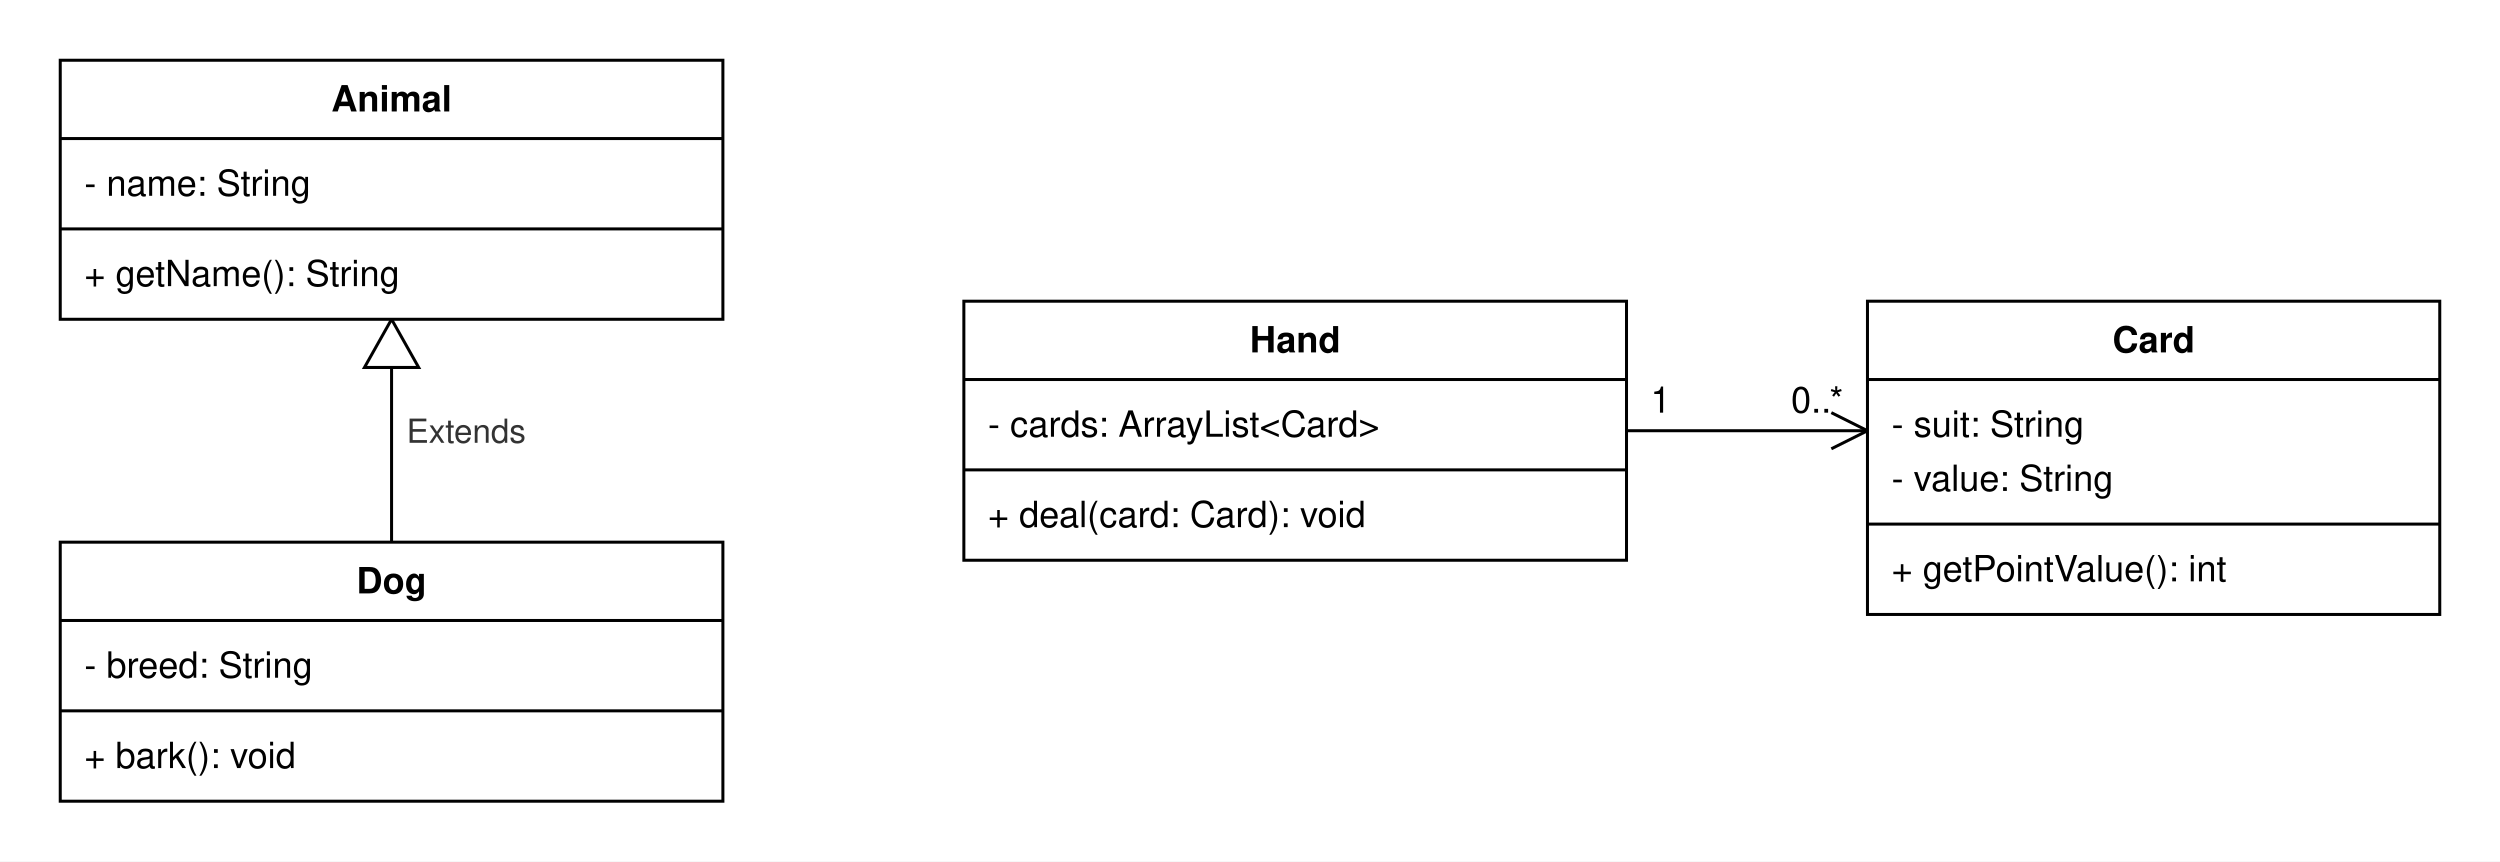
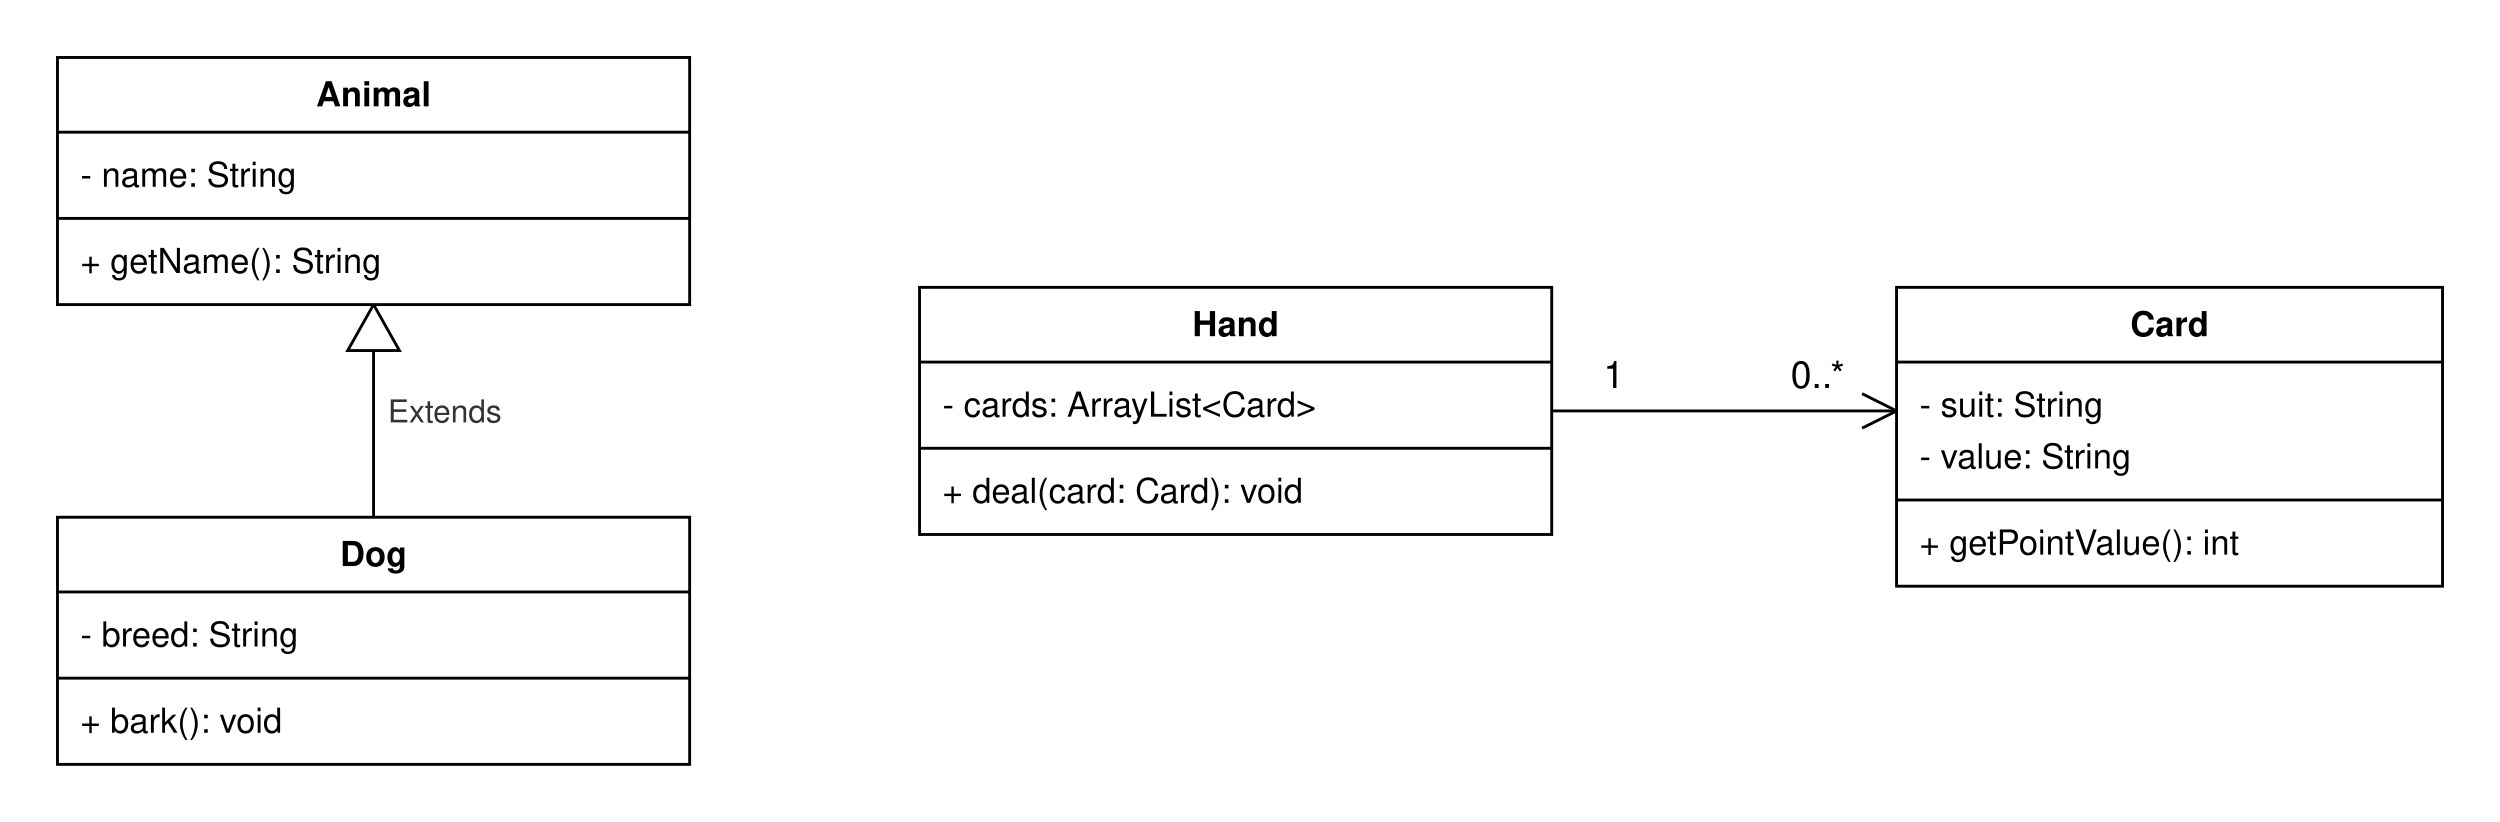
- <svg xmlns="http://www.w3.org/2000/svg" viewBox="0 0 830 286" width="830" height="286" font-family="Helvetica, Arial, sans-serif">
-   <rect x="0" y="0" width="830" height="286" fill="#fff" />
+ <svg xmlns="http://www.w3.org/2000/svg" viewBox="0 0 870 286" width="870" height="286" font-family="Helvetica, Arial, sans-serif">
+   <rect x="0" y="0" width="870" height="286" fill="#fff" />
  <polyline points="130.0,180.0 130.0,122.0" fill="none" stroke="#000" />
  <polygon points="130.0,106.0 139.0,122.0 121.0,122.0" fill="#fff" stroke="#000" />
  <text x="135.0" y="147.0" font-size="11" fill="#333" text-anchor="start">Extends</text>
-   <polyline points="540.0,143.0 620.0,143.0" fill="none" stroke="#000" />
-   <polyline points="608.0,149.0 620.0,143.0 608.0,137.0" fill="none" stroke="#000" />
-   <text x="548.0" y="137.0" font-size="12" fill="#000" text-anchor="start">1</text>
-   <text x="612.0" y="137.0" font-size="12" fill="#000" text-anchor="end">0..*</text>
+   <polyline points="540.0,143.0 660.0,143.0" fill="none" stroke="#000" />
+   <polyline points="648.0,149.0 660.0,143.0 648.0,137.0" fill="none" stroke="#000" />
+   <text x="558.0" y="135.0" font-size="13" fill="#000" text-anchor="start">1</text>
+   <text x="642.0" y="135.0" font-size="13" fill="#000" text-anchor="end">0..*</text>
  <rect x="20.0" y="20.0" width="220.0" height="86.0" fill="#fff" stroke="#000" />
  <text x="130.0" y="37.0" font-size="12" fill="#000" text-anchor="middle" font-weight="bold">Animal</text>
  <line x1="20.0" y1="46.0" x2="240.0" y2="46.0" stroke="#000" />
  <text x="28.0" y="65.0" font-size="12" fill="#000" text-anchor="start">- name: String</text>
  <line x1="20.0" y1="76.0" x2="240.0" y2="76.0" stroke="#000" />
  <text x="28.0" y="95.0" font-size="12" fill="#000" text-anchor="start">+ getName(): String</text>
  <rect x="20.0" y="180.0" width="220.0" height="86.0" fill="#fff" stroke="#000" />
  <text x="130.0" y="197.0" font-size="12" fill="#000" text-anchor="middle" font-weight="bold">Dog</text>
  <line x1="20.0" y1="206.0" x2="240.0" y2="206.0" stroke="#000" />
  <text x="28.0" y="225.0" font-size="12" fill="#000" text-anchor="start">- breed: String</text>
  <line x1="20.0" y1="236.0" x2="240.0" y2="236.0" stroke="#000" />
  <text x="28.0" y="255.0" font-size="12" fill="#000" text-anchor="start">+ bark(): void</text>
  <rect x="320.0" y="100.0" width="220.0" height="86.0" fill="#fff" stroke="#000" />
  <text x="430.0" y="117.0" font-size="12" fill="#000" text-anchor="middle" font-weight="bold">Hand</text>
  <line x1="320.0" y1="126.0" x2="540.0" y2="126.0" stroke="#000" />
  <text x="328.0" y="145.0" font-size="12" fill="#000" text-anchor="start">- cards: ArrayList&lt;Card&gt;</text>
  <line x1="320.0" y1="156.0" x2="540.0" y2="156.0" stroke="#000" />
  <text x="328.0" y="175.0" font-size="12" fill="#000" text-anchor="start">+ deal(card: Card): void</text>
-   <rect x="620.0" y="100.0" width="190.0" height="104.0" fill="#fff" stroke="#000" />
-   <text x="715.0" y="117.0" font-size="12" fill="#000" text-anchor="middle" font-weight="bold">Card</text>
-   <line x1="620.0" y1="126.0" x2="810.0" y2="126.0" stroke="#000" />
-   <text x="628.0" y="145.0" font-size="12" fill="#000" text-anchor="start">- suit: String</text>
-   <text x="628.0" y="163.0" font-size="12" fill="#000" text-anchor="start">- value: String</text>
-   <line x1="620.0" y1="174.0" x2="810.0" y2="174.0" stroke="#000" />
-   <text x="628.0" y="193.0" font-size="12" fill="#000" text-anchor="start">+ getPointValue(): int</text>
+   <rect x="660.0" y="100.0" width="190.0" height="104.0" fill="#fff" stroke="#000" />
+   <text x="755.0" y="117.0" font-size="12" fill="#000" text-anchor="middle" font-weight="bold">Card</text>
+   <line x1="660.0" y1="126.0" x2="850.0" y2="126.0" stroke="#000" />
+   <text x="668.0" y="145.0" font-size="12" fill="#000" text-anchor="start">- suit: String</text>
+   <text x="668.0" y="163.0" font-size="12" fill="#000" text-anchor="start">- value: String</text>
+   <line x1="660.0" y1="174.0" x2="850.0" y2="174.0" stroke="#000" />
+   <text x="668.0" y="193.0" font-size="12" fill="#000" text-anchor="start">+ getPointValue(): int</text>
</svg>
